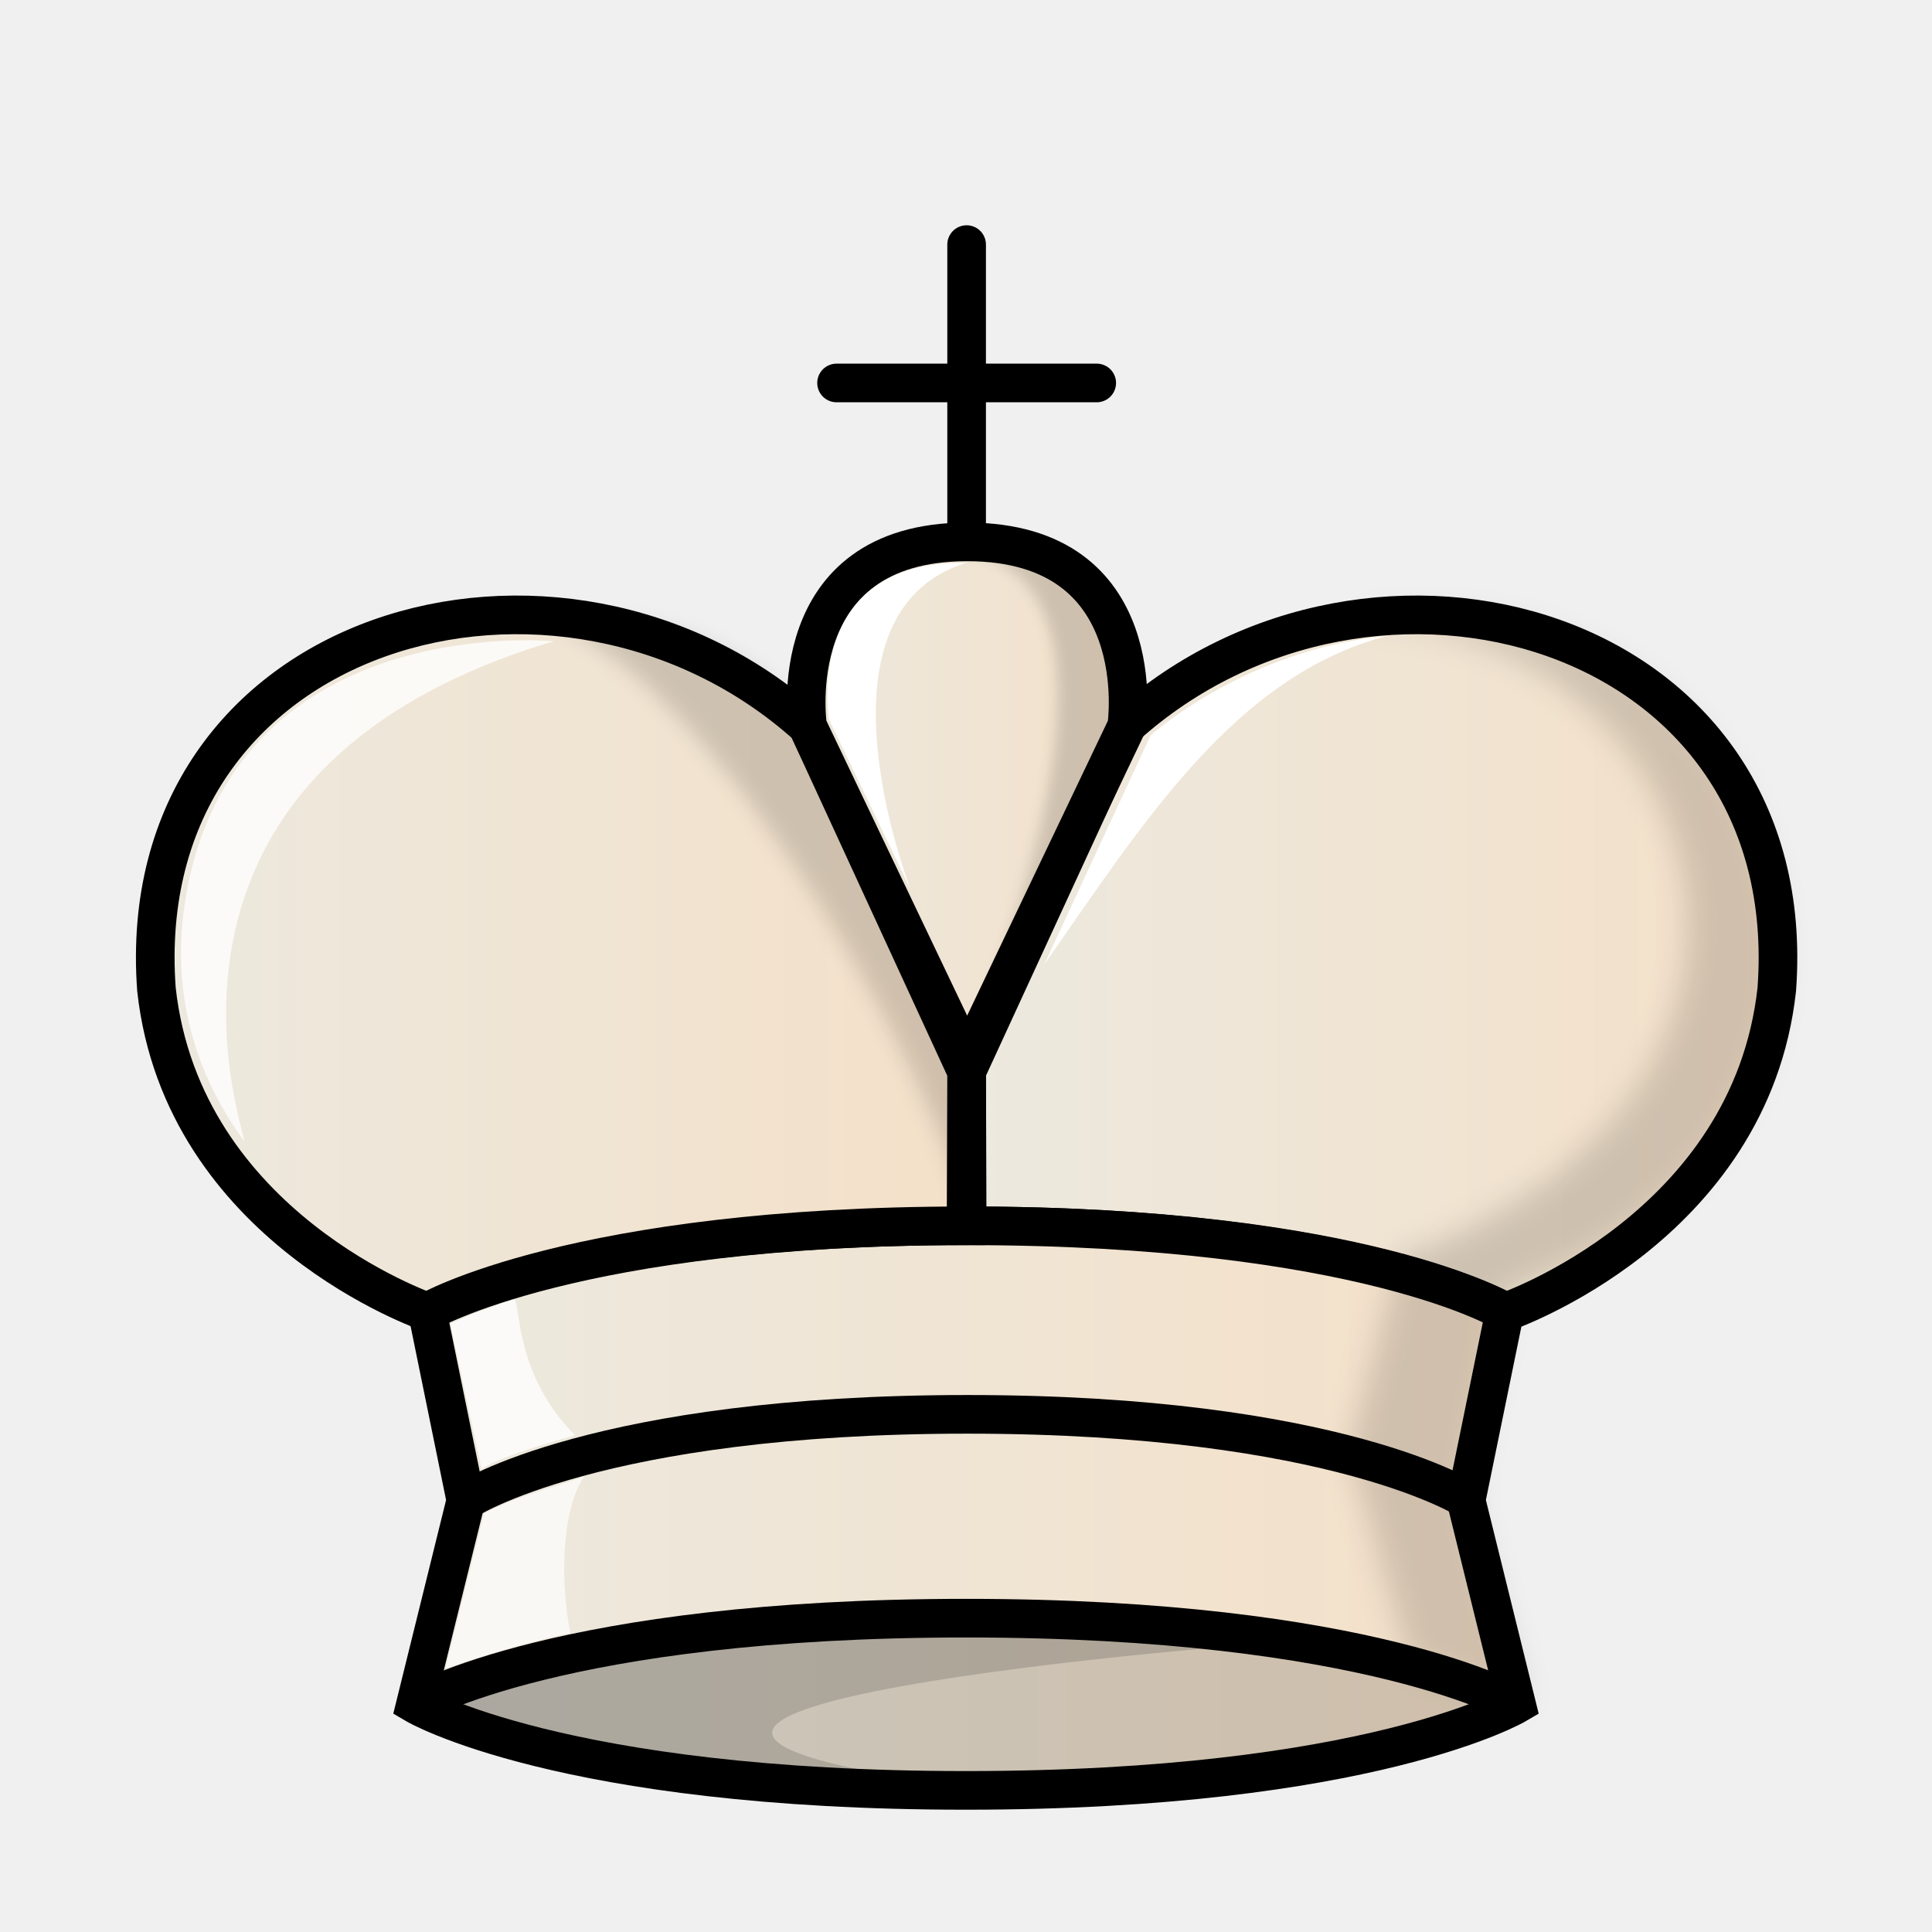
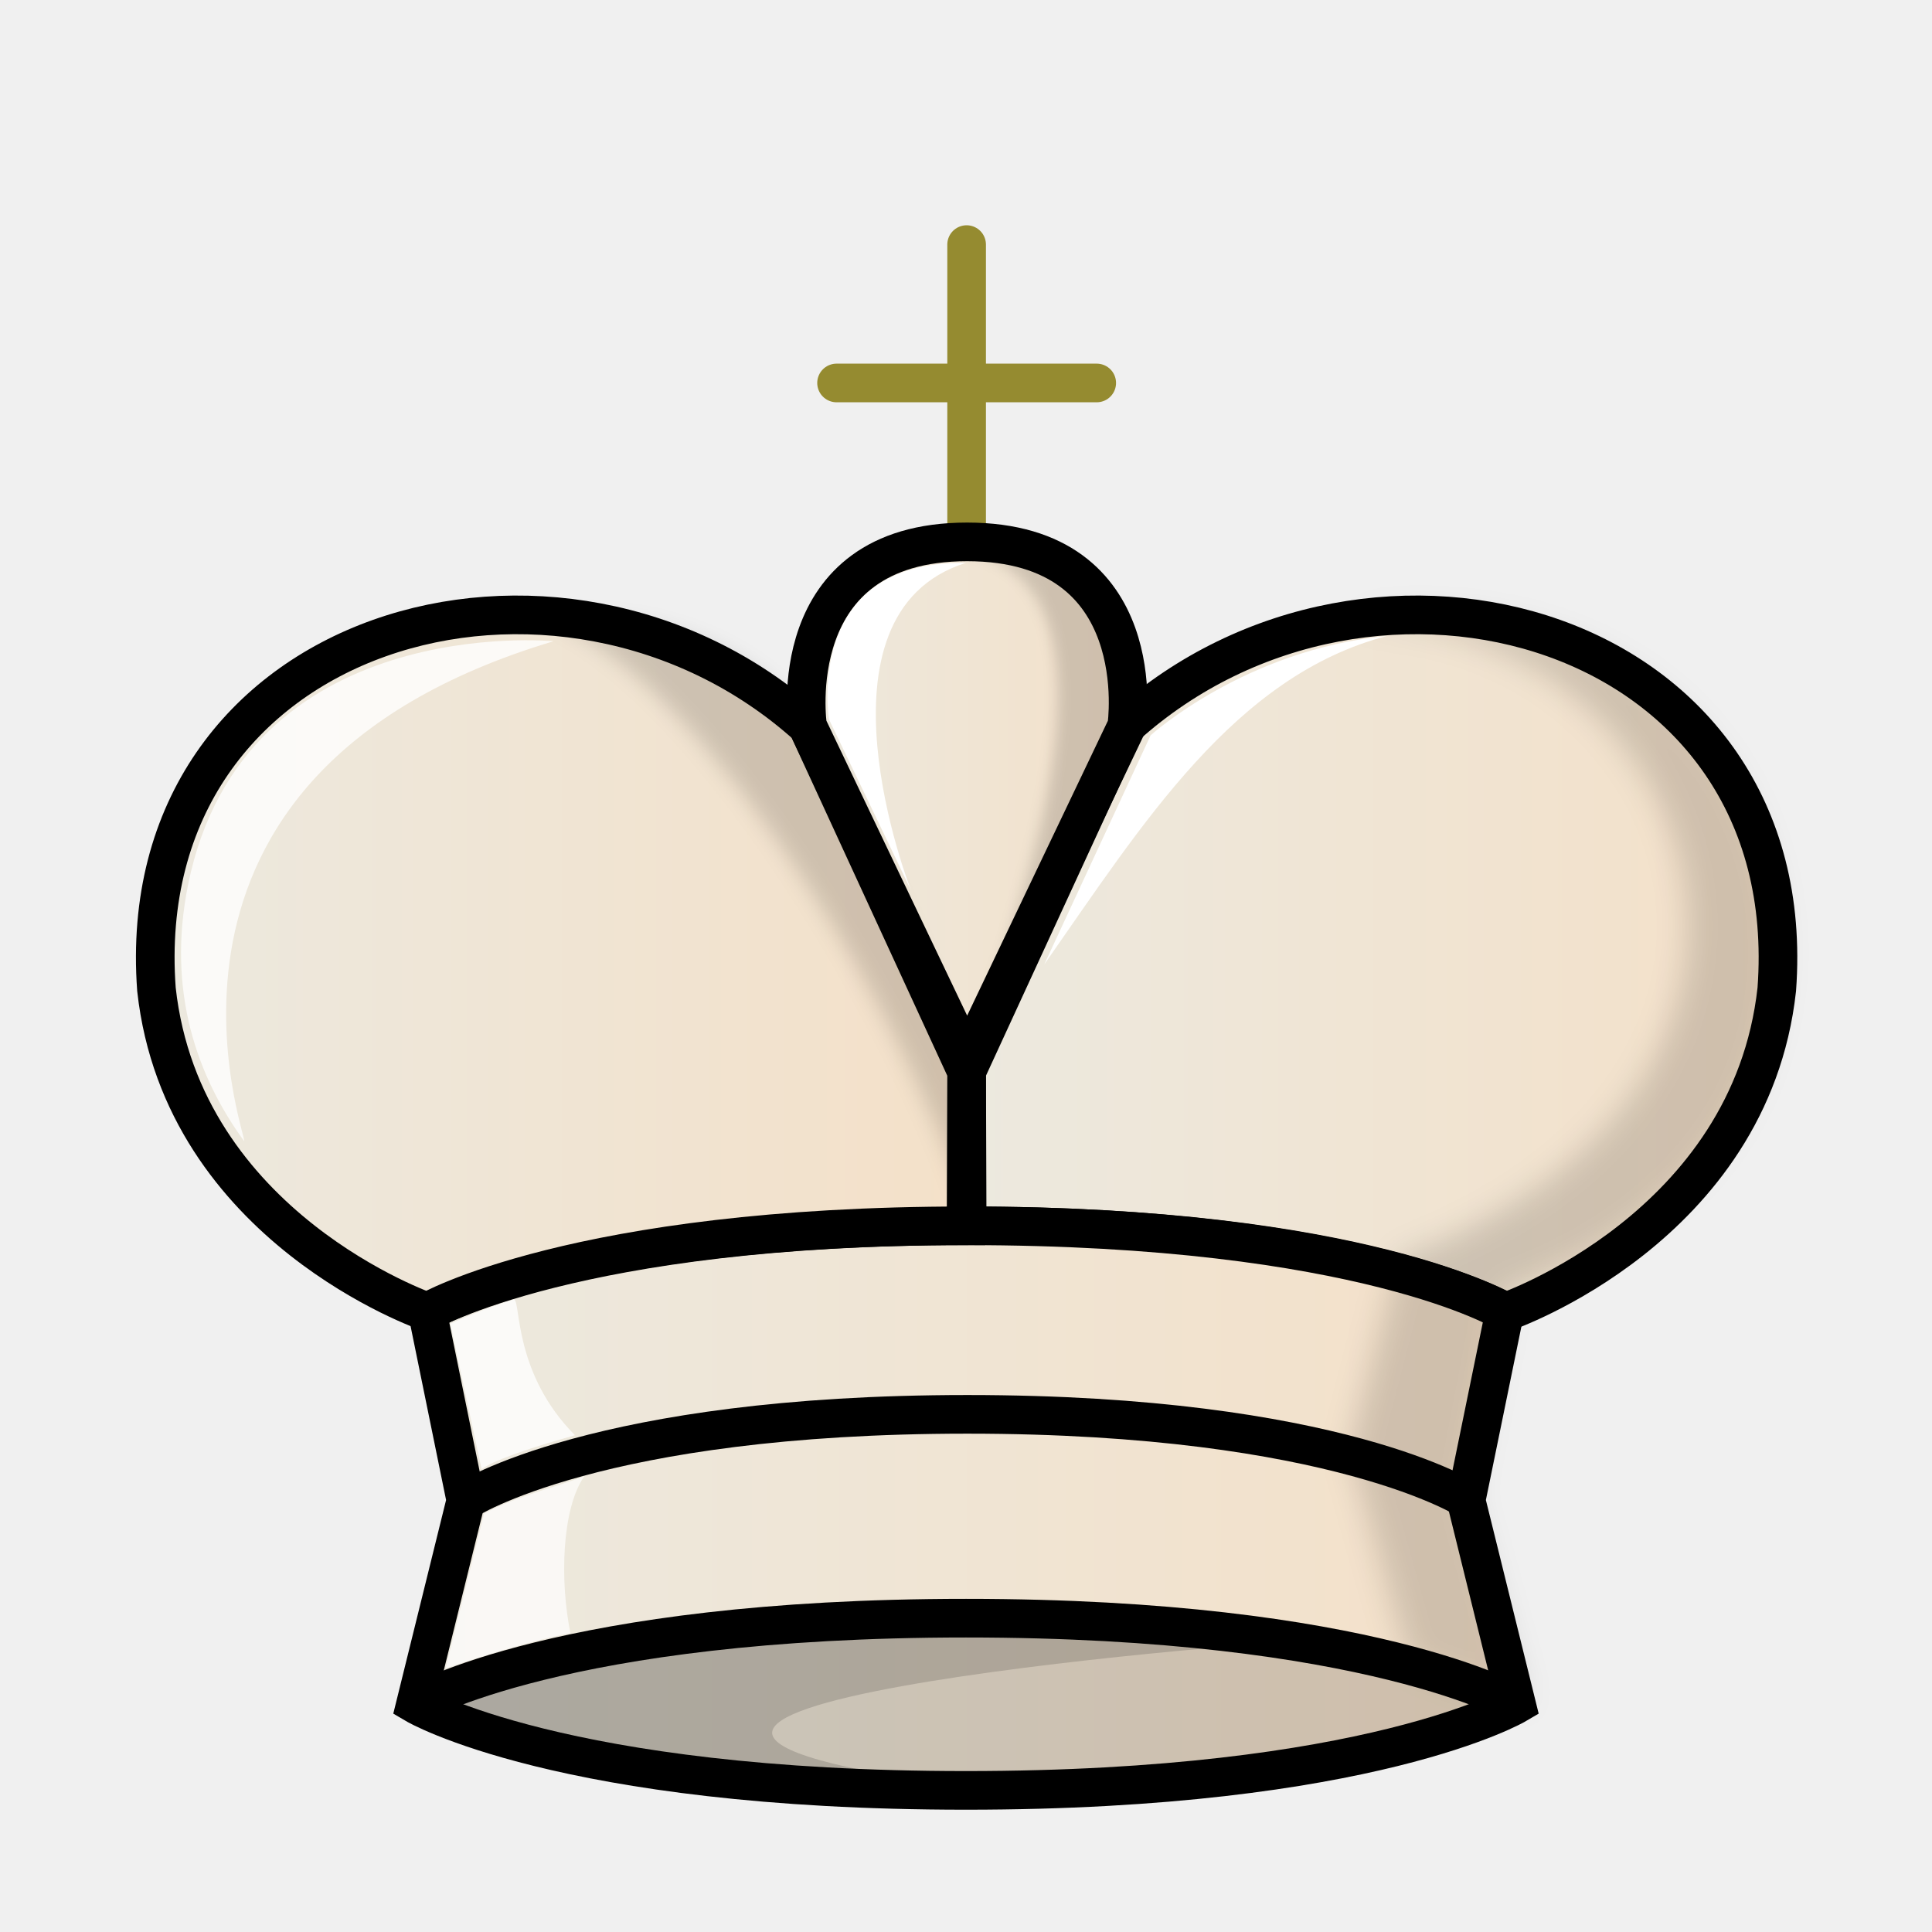
- <svg xmlns="http://www.w3.org/2000/svg" xmlns:xlink="http://www.w3.org/1999/xlink" width="50mm" height="50mm" fill-rule="evenodd" clip-rule="evenodd" image-rendering="optimizeQuality" shape-rendering="geometricPrecision" text-rendering="geometricPrecision" viewBox="0 0 50 50">
-   <defs>
+ <svg xmlns="http://www.w3.org/2000/svg" xmlns:xlink="http://www.w3.org/1999/xlink" width="50mm" height="50mm" fill-rule="evenodd" clip-rule="evenodd" image-rendering="optimizeQuality" shape-rendering="geometricPrecision" text-rendering="geometricPrecision" viewBox="0 0 50 50" version="1.1" id="svg21">
+   <defs id="defs7">
    <filter id="e" width="1.169" height="1.067" x="-.085" y="-.033" color-interpolation-filters="sRGB">
-       <feGaussianBlur stdDeviation=".392" />
+       <feGaussianBlur stdDeviation=".392" id="feGaussianBlur1" />
    </filter>
    <filter id="h" width="1.205" height="1.063" x="-.102" y="-.031" color-interpolation-filters="sRGB">
-       <feGaussianBlur stdDeviation=".172" />
+       <feGaussianBlur stdDeviation=".172" id="feGaussianBlur2" />
    </filter>
    <filter id="j" width="1.117" height="1.081" x="-.058" y="-.041" color-interpolation-filters="sRGB">
-       <feGaussianBlur stdDeviation=".258" />
+       <feGaussianBlur stdDeviation=".258" id="feGaussianBlur3" />
    </filter>
-     <filter id="f" width="1.169" height="1.067" x="-.085" y="-.033" color-interpolation-filters="sRGB">
-       <feGaussianBlur stdDeviation=".392" />
+     <filter id="f" width="1.17" height="1.067" x="-0.085" y="-0.033" color-interpolation-filters="sRGB">
+       <feGaussianBlur stdDeviation=".392" id="feGaussianBlur4" />
    </filter>
-     <filter id="i" width="1.205" height="1.063" x="-.102" y="-.031" color-interpolation-filters="sRGB">
-       <feGaussianBlur stdDeviation=".172" />
+     <filter id="i" width="1.204" height="1.062" x="-0.102" y="-0.031" color-interpolation-filters="sRGB">
+       <feGaussianBlur stdDeviation=".172" id="feGaussianBlur5" />
    </filter>
-     <filter id="k" width="1.117" height="1.081" x="-.058" y="-.041" color-interpolation-filters="sRGB">
-       <feGaussianBlur stdDeviation=".258" />
+     <filter id="k" width="1.117" height="1.082" x="-0.058" y="-0.041" color-interpolation-filters="sRGB">
+       <feGaussianBlur stdDeviation=".258" id="feGaussianBlur6" />
    </filter>
    <linearGradient xlink:href="#a" id="b" x1="-505.97" x2="-484.22" y1="-408.5" y2="-408.5" gradientTransform="matrix(1.0113 0 0 1.0008 536.22 433.79)" gradientUnits="userSpaceOnUse" />
    <linearGradient id="a" x1="9.241" x2="40.761" y1="27.266" y2="27.266" gradientTransform="matrix(.98495 0 0 .98605 .376 .641)" gradientUnits="userSpaceOnUse">
-       <stop offset="0" stop-color="#ece9df" />
-       <stop offset="1" stop-color="#f4e0c8" />
+       <stop offset="0" stop-color="#ece9df" id="stop6" />
+       <stop offset="1" stop-color="#f4e0c8" id="stop7" />
    </linearGradient>
    <linearGradient xlink:href="#a" id="c" x1="-520.15" x2="-490.84" y1="-394.44" y2="-394.44" gradientTransform="matrix(1.0113 0 0 1.0008 536.22 433.79)" gradientUnits="userSpaceOnUse" />
    <linearGradient xlink:href="#a" id="d" x1="-526.74" x2="-504.98" y1="-408.5" y2="-408.5" gradientTransform="matrix(1.0113 0 0 1.0008 536.22 433.79)" gradientUnits="userSpaceOnUse" />
    <linearGradient xlink:href="#a" id="g" x1="-510.08" x2="-500.85" y1="-412.72" y2="-412.72" gradientTransform="matrix(1.0113 0 0 1.0008 536.22 433.79)" gradientUnits="userSpaceOnUse" />
  </defs>
-   <path fill="url(#b)" d="M29.132 18.792c6.387-5.74 17.544-2.606 16.851 6.813-.679 6.17-7.013 8.347-7.013 8.347s-3.827-2.228-13.94-2.228l-.014-3.993z" style="clip-rule:evenodd;fill:url(#b);image-rendering:optimizeQuality;shape-rendering:geometricPrecision;stroke:#000" />
-   <path fill="url(#c)" d="m37.942 38.831 1.304 5.276S35.468 46.335 25 46.335c-10.468 0-14.247-2.228-14.247-2.228l1.304-5.276-.996-4.878s3.645-2.229 13.94-2.229c10.296 0 13.94 2.228 13.94 2.228z" style="clip-rule:evenodd;fill:url(#c);image-rendering:optimizeQuality;shape-rendering:geometricPrecision;stroke:#000" />
-   <path fill="none" d="M10.754 44.106s3.779-2.228 14.248-2.228 14.248 2.228 14.248 2.228M12.058 38.831s3.394-2.228 12.978-2.228 12.977 2.228 12.977 2.228" style="clip-rule:evenodd;fill-rule:evenodd;shape-rendering:geometricPrecision;stroke:#000" />
-   <path fill="url(#d)" stroke="#000" d="M20.9 18.792c-6.387-5.74-17.544-2.606-16.851 6.813.679 6.17 7.013 8.347 7.013 8.347s3.827-2.228 13.94-2.228l.014-3.993z" style="clip-rule:evenodd;fill-rule:evenodd;fill:url(#d);image-rendering:optimizeQuality;shape-rendering:geometricPrecision" />
-   <path fill="#59917a" stroke="#000" stroke-linecap="round" stroke-linejoin="round" d="M21.65 9.911h6.733M25.016 6.33v7.98" style="clip-rule:evenodd;fill-rule:evenodd;shape-rendering:geometricPrecision" />
-   <path d="M-494.08-417.53a11.67 11.67 0 0 0-1.732.146c9.088-.224 13.443 11.958 1.394 16.485l-1.272 4.958 1.526 5.482 2.961 1.105-1.489-5.469.987-5.207s6.273-1.781 6.934-7.82c.506-4.624-2.547-9.727-9.309-9.68z" filter="url(#e)" opacity=".25" style="clip-rule:evenodd;fill-rule:evenodd;filter:url(#f);mix-blend-mode:normal;opacity:.15;shape-rendering:geometricPrecision" transform="matrix(1.0113 0 0 1.0008 536.22 433.79)" />
-   <path fill="url(#g)" stroke="#000" stroke-linejoin="round" d="m20.9 18.792 4.13 8.653 4.13-8.653s.702-4.768-4.13-4.768c-4.833 0-4.13 4.768-4.13 4.768z" style="clip-rule:evenodd;fill-rule:evenodd;fill:url(#g);shape-rendering:geometricPrecision" />
-   <path d="M-505.48-419.2c4.757.97.867 10.52.016 13.186.024.025 3.078-5.404 4.02-8.913.09-4.504-3.867-4.392-4.036-4.273z" filter="url(#h)" opacity=".25" style="clip-rule:evenodd;fill-rule:evenodd;filter:url(#i);mix-blend-mode:normal;opacity:.15;shape-rendering:geometricPrecision" transform="matrix(1.0113 0 0 1.0008 536.22 433.79)" />
-   <path d="M-505.49-402.26v-.075l.015-3.396s-2.681-6.895-4.052-8.914c-1.333-1.963-3.778-2.93-6.565-2.784 3.972 1.765 8.937 10.029 10.602 15.169z" filter="url(#j)" opacity=".25" style="clip-rule:evenodd;fill-rule:evenodd;filter:url(#k);mix-blend-mode:normal;opacity:.15;shape-rendering:geometricPrecision" transform="matrix(1.0113 0 0 1.0008 536.22 433.79)" />
-   <path d="M6.314 29.527c-1.196-1.647-2.01-3.85-1.445-6.636 1.436-7.074 9.457-6.296 9.457-6.296C2.73 20.063 6.454 29.557 6.314 29.527z" style="clip-rule:evenodd;fill-rule:evenodd;fill:#fff;image-rendering:optimizeQuality;opacity:.8;shape-rendering:geometricPrecision" />
-   <path d="m23.57 23.025-2.114-4.402s-.69-4.12 3.54-4.056c-4.212 1.33-1.426 8.458-1.426 8.458zM27.026 24.959l2.752-5.929s2.447-2.223 6.116-2.571c-3.947 1.032-6.33 4.875-8.868 8.5z" style="clip-rule:evenodd;fill-rule:evenodd;fill:#fff;image-rendering:optimizeQuality;shape-rendering:geometricPrecision" />
-   <path d="M25.318 41.924c-10.311 0-14.564 2.183-14.564 2.183s4.253 2.182 14.564 2.182h.021c-15.44-1.99 7.315-3.803 8.284-3.81-2.173-.317-4.917-.554-8.305-.554z" opacity=".2" style="clip-rule:evenodd;fill-rule:evenodd;opacity:.15;shape-rendering:geometricPrecision" />
-   <path d="M25 46.296c-9.241 0-13.744-2.209-13.744-2.209S15.759 41.878 25 41.878s13.744 2.21 13.744 2.21S34.241 46.295 25 46.295z" opacity=".2" style="clip-rule:evenodd;fill-rule:evenodd;opacity:.15;shape-rendering:geometricPrecision;stroke-width:0" />
-   <path fill="#fff" d="M12.528 39.169c.85-.45 1.729-.643 2.593-.962-.587.841-.634 2.724-.357 4.062 0 0-.892.125-3.232.905z" opacity=".7" style="clip-rule:evenodd;fill-rule:evenodd;shape-rendering:geometricPrecision" />
-   <path fill="#fff" d="M12.464 38.021s.3-.288 2.416-.877c-1.59-1.601-1.4-3.446-1.575-3.516-.566.168-1.111.39-1.65.628z" opacity=".9" style="clip-rule:evenodd;fill-rule:evenodd;opacity:.8;shape-rendering:geometricPrecision" />
+   <path fill="url(#b)" d="M29.132 18.792c6.387-5.74 17.544-2.606 16.851 6.813-.679 6.17-7.013 8.347-7.013 8.347s-3.827-2.228-13.94-2.228l-.014-3.993z" style="clip-rule:evenodd;fill:url(#b);image-rendering:optimizeQuality;shape-rendering:geometricPrecision;stroke:#000" id="path7" />
+   <path fill="url(#c)" d="m37.942 38.831 1.304 5.276S35.468 46.335 25 46.335c-10.468 0-14.247-2.228-14.247-2.228l1.304-5.276-.996-4.878s3.645-2.229 13.94-2.229c10.296 0 13.94 2.228 13.94 2.228z" style="clip-rule:evenodd;fill:url(#c);image-rendering:optimizeQuality;shape-rendering:geometricPrecision;stroke:#000" id="path8" />
+   <path fill="none" d="M10.754 44.106s3.779-2.228 14.248-2.228 14.248 2.228 14.248 2.228M12.058 38.831s3.394-2.228 12.978-2.228 12.977 2.228 12.977 2.228" style="clip-rule:evenodd;fill-rule:evenodd;shape-rendering:geometricPrecision;stroke:#000" id="path9" />
+   <path fill="url(#d)" stroke="#000" d="M20.9 18.792c-6.387-5.74-17.544-2.606-16.851 6.813.679 6.17 7.013 8.347 7.013 8.347s3.827-2.228 13.94-2.228l.014-3.993z" style="clip-rule:evenodd;fill-rule:evenodd;fill:url(#d);image-rendering:optimizeQuality;shape-rendering:geometricPrecision" id="path10" />
+   <path fill="#59917a" stroke="#000" stroke-linecap="round" stroke-linejoin="round" d="M21.65 9.911h6.733M25.016 6.33v7.98" style="clip-rule:evenodd;fill-rule:evenodd;shape-rendering:geometricPrecision;stroke:#958b30;stroke-opacity:1" id="path11" />
+   <path d="M-494.08-417.53a11.67 11.67 0 0 0-1.732.146c9.088-.224 13.443 11.958 1.394 16.485l-1.272 4.958 1.526 5.482 2.961 1.105-1.489-5.469.987-5.207s6.273-1.781 6.934-7.82c.506-4.624-2.547-9.727-9.309-9.68z" filter="url(#e)" opacity=".25" style="clip-rule:evenodd;fill-rule:evenodd;filter:url(#f);mix-blend-mode:normal;opacity:.15;shape-rendering:geometricPrecision" transform="matrix(1.0113 0 0 1.0008 536.22 433.79)" id="path12" />
+   <path fill="url(#g)" stroke="#000" stroke-linejoin="round" d="m20.9 18.792 4.13 8.653 4.13-8.653s.702-4.768-4.13-4.768c-4.833 0-4.13 4.768-4.13 4.768z" style="clip-rule:evenodd;fill-rule:evenodd;fill:url(#g);shape-rendering:geometricPrecision" id="path13" />
+   <path d="M-505.48-419.2c4.757.97.867 10.52.016 13.186.024.025 3.078-5.404 4.02-8.913.09-4.504-3.867-4.392-4.036-4.273z" filter="url(#h)" opacity=".25" style="clip-rule:evenodd;fill-rule:evenodd;filter:url(#i);mix-blend-mode:normal;opacity:.15;shape-rendering:geometricPrecision" transform="matrix(1.0113 0 0 1.0008 536.22 433.79)" id="path14" />
+   <path d="M-505.49-402.26v-.075l.015-3.396s-2.681-6.895-4.052-8.914c-1.333-1.963-3.778-2.93-6.565-2.784 3.972 1.765 8.937 10.029 10.602 15.169z" filter="url(#j)" opacity=".25" style="clip-rule:evenodd;fill-rule:evenodd;filter:url(#k);mix-blend-mode:normal;opacity:.15;shape-rendering:geometricPrecision" transform="matrix(1.0113 0 0 1.0008 536.22 433.79)" id="path15" />
+   <path d="M6.314 29.527c-1.196-1.647-2.01-3.85-1.445-6.636 1.436-7.074 9.457-6.296 9.457-6.296C2.73 20.063 6.454 29.557 6.314 29.527z" style="clip-rule:evenodd;fill-rule:evenodd;fill:#fff;image-rendering:optimizeQuality;opacity:.8;shape-rendering:geometricPrecision" id="path16" />
+   <path d="m23.57 23.025-2.114-4.402s-.69-4.12 3.54-4.056c-4.212 1.33-1.426 8.458-1.426 8.458zM27.026 24.959l2.752-5.929s2.447-2.223 6.116-2.571c-3.947 1.032-6.33 4.875-8.868 8.5z" style="clip-rule:evenodd;fill-rule:evenodd;fill:#fff;image-rendering:optimizeQuality;shape-rendering:geometricPrecision" id="path17" />
+   <path d="M25.318 41.924c-10.311 0-14.564 2.183-14.564 2.183s4.253 2.182 14.564 2.182h.021c-15.44-1.99 7.315-3.803 8.284-3.81-2.173-.317-4.917-.554-8.305-.554z" opacity=".2" style="clip-rule:evenodd;fill-rule:evenodd;opacity:.15;shape-rendering:geometricPrecision" id="path18" />
+   <path d="M25 46.296c-9.241 0-13.744-2.209-13.744-2.209S15.759 41.878 25 41.878s13.744 2.21 13.744 2.21S34.241 46.295 25 46.295z" opacity=".2" style="clip-rule:evenodd;fill-rule:evenodd;opacity:.15;shape-rendering:geometricPrecision;stroke-width:0" id="path19" />
+   <path fill="#fff" d="M12.528 39.169c.85-.45 1.729-.643 2.593-.962-.587.841-.634 2.724-.357 4.062 0 0-.892.125-3.232.905z" opacity=".7" style="clip-rule:evenodd;fill-rule:evenodd;shape-rendering:geometricPrecision" id="path20" />
+   <path fill="#fff" d="M12.464 38.021s.3-.288 2.416-.877c-1.59-1.601-1.4-3.446-1.575-3.516-.566.168-1.111.39-1.65.628z" opacity=".9" style="clip-rule:evenodd;fill-rule:evenodd;opacity:.8;shape-rendering:geometricPrecision" id="path21" />
</svg>
